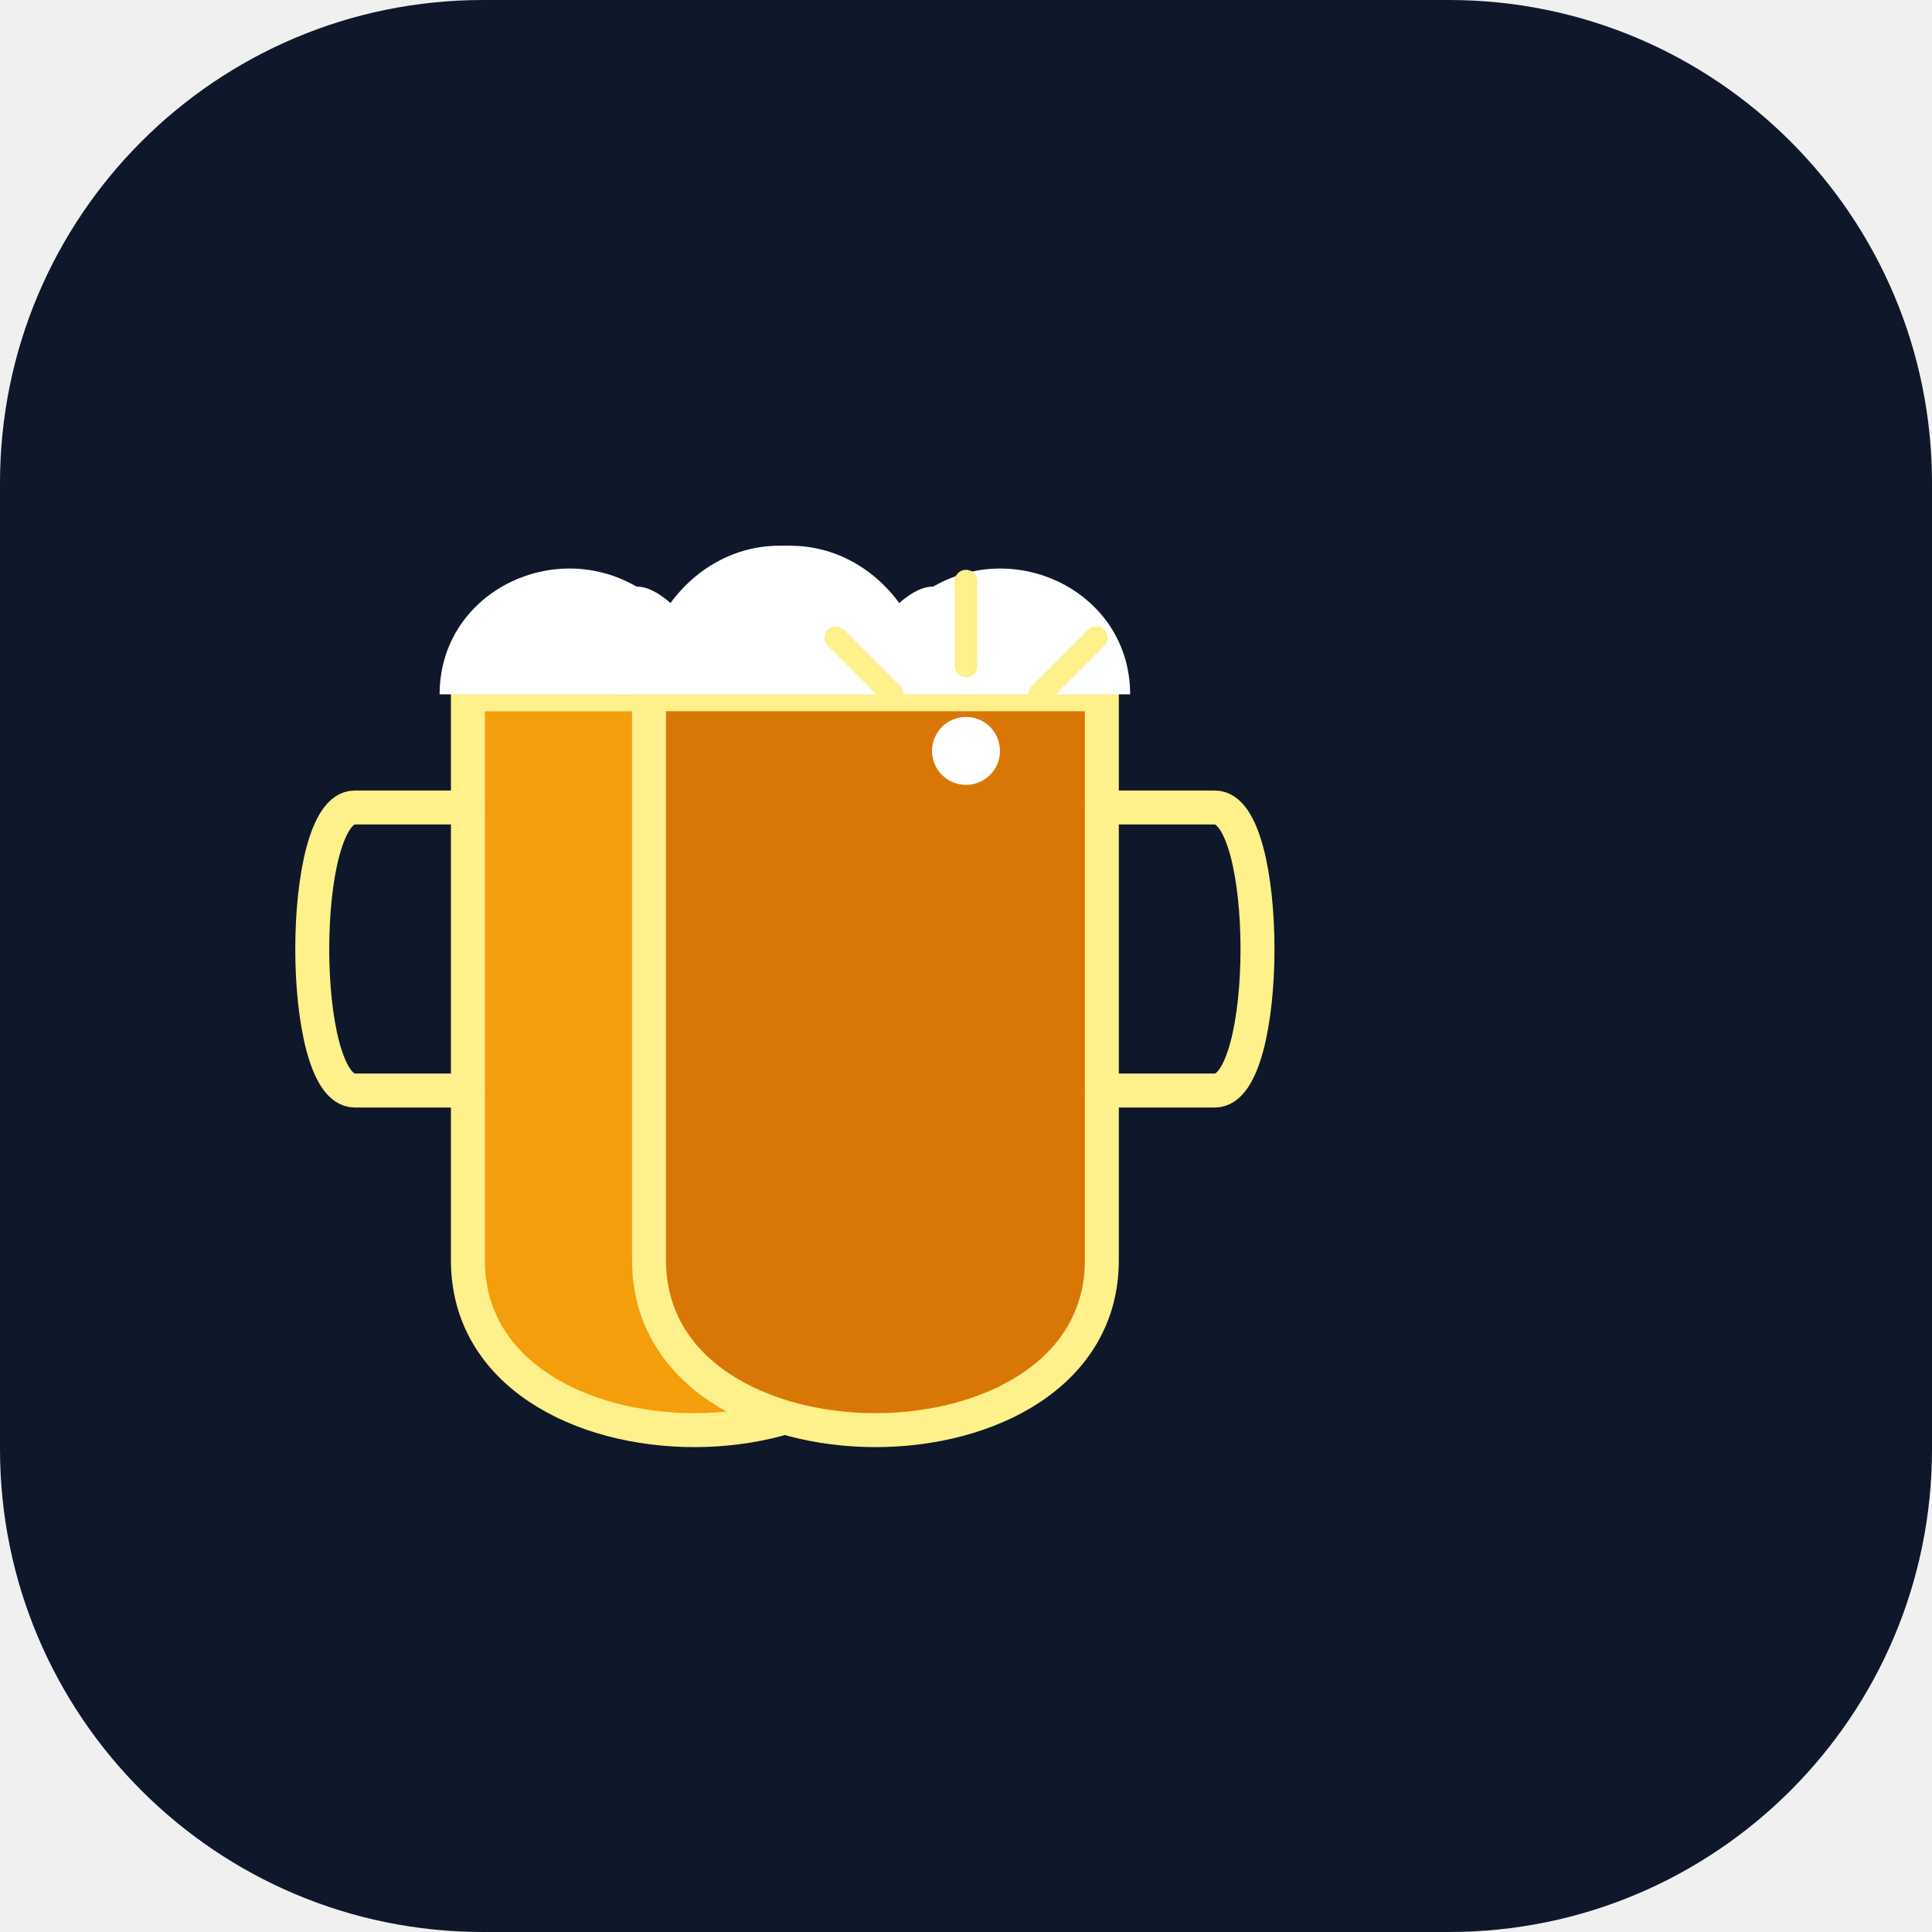
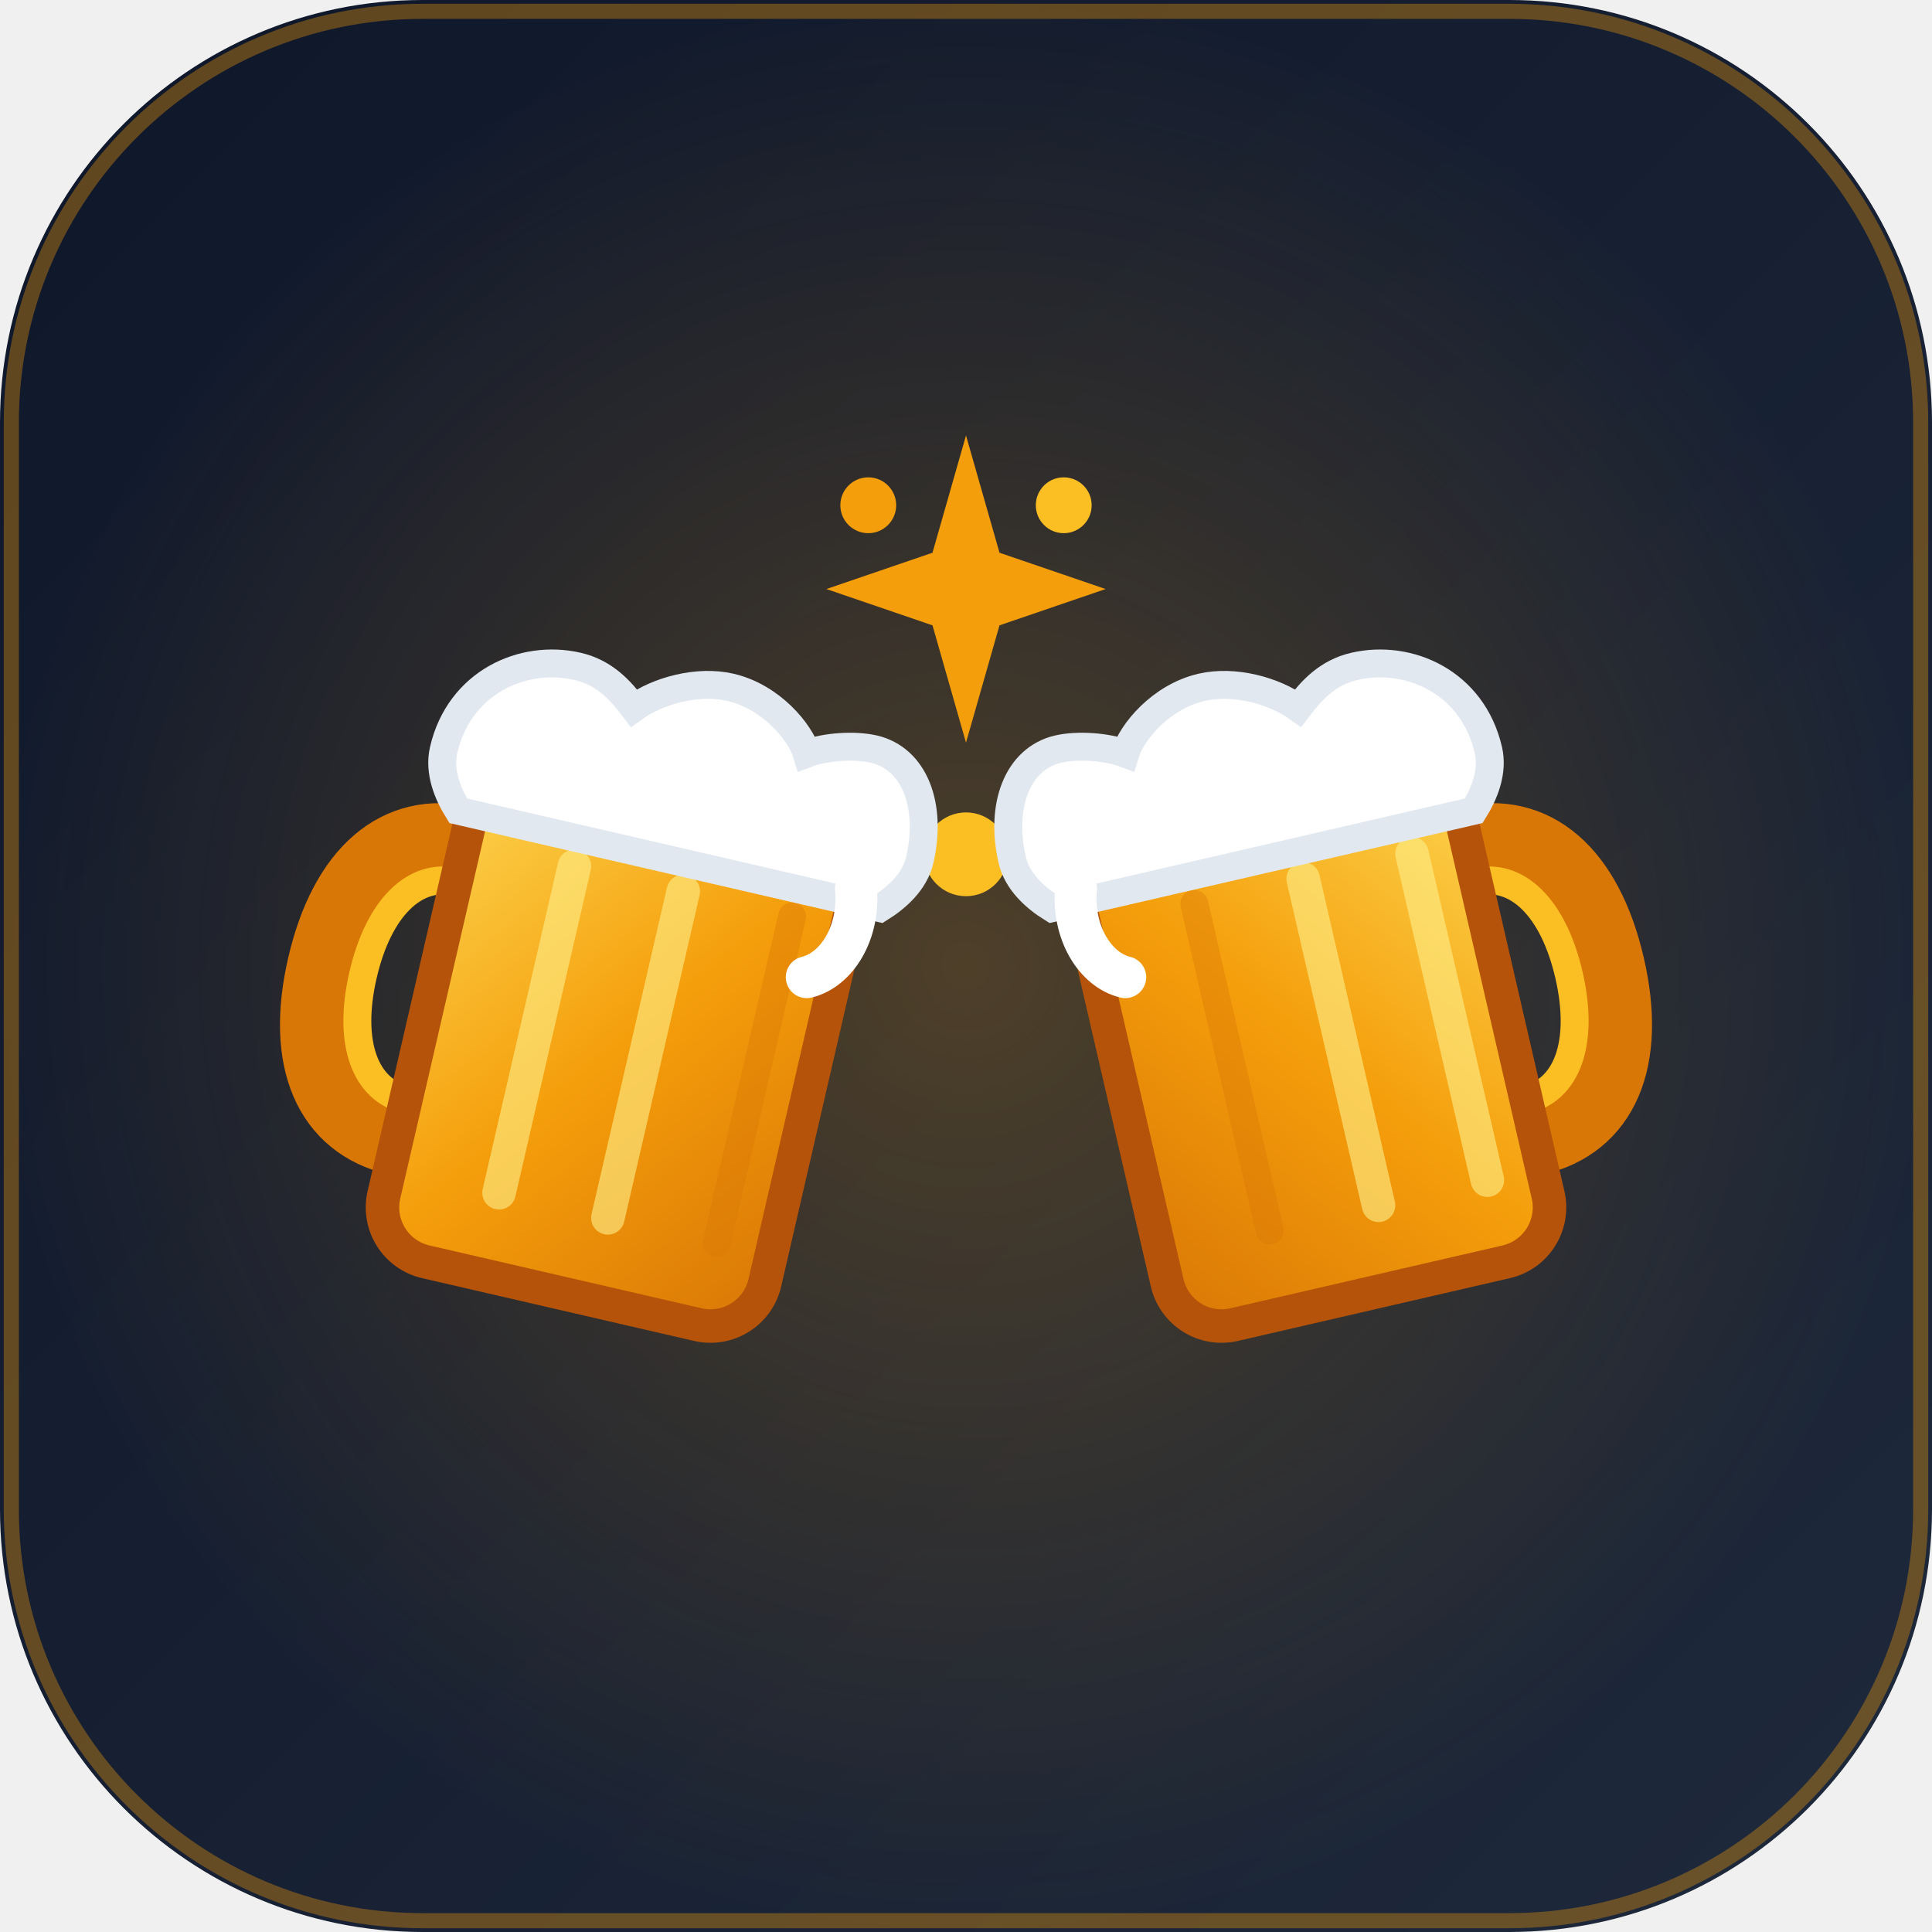
<svg xmlns="http://www.w3.org/2000/svg" viewBox="0 0 512 512" width="512" height="512">
-   <rect width="512" height="512" rx="128" fill="#0f172a" />
-   <g transform="translate(64, 64) scale(0.75)">
-     <path d="M120,160 L240,160 L240,360 C240,400 200,420 160,420 L160,420 C120,420 80,400 80,360 L80,160 Z" fill="#f59e0b" stroke="#fef08a" stroke-width="12" />
-     <path d="M70,160 C70,120 120,100 150,130 C170,100 210,100 230,130 C250,110 260,130 250,160 Z" fill="#ffffff" />
-     <path d="M80,200 L40,200 C20,200 20,300 40,300 L80,300" fill="none" stroke="#fef08a" stroke-width="12" stroke-linecap="round" />
-     <g transform="translate(384, 0) scale(-1, 1)">
-       <path d="M120,160 L240,160 L240,360 C240,400 200,420 160,420 L160,420 C120,420 80,400 80,360 L80,160 Z" fill="#d97706" stroke="#fef08a" stroke-width="12" />
-       <path d="M70,160 C70,120 120,100 150,130 C170,100 210,100 230,130 C250,110 260,130 250,160 Z" fill="#ffffff" />
-       <path d="M80,200 L40,200 C20,200 20,300 40,300 L80,300" fill="none" stroke="#fef08a" stroke-width="12" stroke-linecap="round" />
+   <defs>
+     <linearGradient id="bg-grad" x1="0%" y1="0%" x2="100%" y2="100%">
+       <stop offset="0%" stop-color="#0f172a" />
+       <stop offset="100%" stop-color="#1e293b" />
+     </linearGradient>
+     <radialGradient id="glow-grad" cx="50%" cy="50%" r="50%">
+       <stop offset="0%" stop-color="#f59e0b" stop-opacity="0.25" />
+       <stop offset="100%" stop-color="#f59e0b" stop-opacity="0" />
+     </radialGradient>
+     <linearGradient id="mug-left-grad" x1="0%" y1="0%" x2="100%" y2="100%">
+       <stop offset="0%" stop-color="#fcd34d" />
+       <stop offset="50%" stop-color="#f59e0b" />
+       <stop offset="100%" stop-color="#d97706" />
+     </linearGradient>
+     <linearGradient id="mug-right-grad" x1="100%" y1="0%" x2="0%" y2="100%">
+       <stop offset="0%" stop-color="#fcd34d" />
+       <stop offset="50%" stop-color="#f59e0b" />
+       <stop offset="100%" stop-color="#d97706" />
+     </linearGradient>
+   </defs>
+   <rect width="512" height="512" rx="112" fill="url(#bg-grad)" />
+   <rect width="512" height="512" rx="112" fill="url(#glow-grad)" />
+   <rect x="3" y="3" width="506" height="506" rx="109" fill="none" stroke="#f59e0b" stroke-width="4" stroke-opacity="0.35" />
+   <g transform="translate(256, 256) scale(7.4) translate(-32, -24)">
+     <g>
+       <path d="M32 5L33.2 9.2L37 10.5L33.2 11.8L32 16L30.8 11.8L27 10.5L30.8 9.2L32 5Z" fill="#F59E0B" />
+       <circle cx="32" cy="20" r="1.5" fill="#FBBF24" />
+       <circle cx="28.5" cy="7.5" r="1" fill="#F59E0B" />
+       <circle cx="35.5" cy="7.5" r="1" fill="#FBBF24" />
    </g>
-     <circle cx="256" cy="180" r="12" fill="#ffffff" />
-     <path d="M256,120 L256,150" stroke="#fef08a" stroke-width="8" stroke-linecap="round" />
-     <path d="M210,140 L230,160" stroke="#fef08a" stroke-width="8" stroke-linecap="round" />
-     <path d="M302,140 L282,160" stroke="#fef08a" stroke-width="8" stroke-linecap="round" />
+     <g transform="translate(6, 0)">
+       <g transform="translate(14, 25) rotate(13) translate(-14, -25)">
+         <path d="M7 21C4.5 21 3 23 3 26.5C3 30 4.5 32 7 32" stroke="#D97706" stroke-width="2.5" stroke-linecap="round" fill="none" />
+         <path d="M7 22.5C5.5 22.5 4.5 24 4.5 26.5C4.5 29 5.5 30.5 7 30.5" stroke="#FBBF24" stroke-width="1" stroke-linecap="round" fill="none" />
+         <rect x="7" y="18" width="14" height="18" rx="2" fill="url(#mug-left-grad)" stroke="#B45309" stroke-width="1.2" />
+         <path d="M11 21V33" stroke="#FEF08A" stroke-width="1.2" stroke-linecap="round" opacity="0.6" />
+         <path d="M15 21V33" stroke="#FEF08A" stroke-width="1.2" stroke-linecap="round" opacity="0.6" />
+         <path d="M19 21V33" stroke="#D97706" stroke-width="1" stroke-linecap="round" opacity="0.4" />
+         <path d="M5.5 18C5.5 15.5 7.5 14 9.5 14C10.5 14 11.2 14.5 11.8 15C12.5 14.2 13.8 13.5 15 13.5C16.5 13.5 17.8 14.5 18.2 15.2C18.8 14.8 19.8 14.5 20.5 14.5C22 14.5 23 16 23 18C23 18.8 22.5 19.5 22 20H6.5C6 19.5 5.5 18.8 5.5 18Z" fill="#FFFFFF" stroke="#E2E8F0" stroke-width="1" />
+         <path d="M21 19.5C21.5 21 21 22.5 20 23" stroke="#FFFFFF" stroke-width="1.5" stroke-linecap="round" />
+       </g>
+     </g>
+     <g transform="translate(-6, 0)">
+       <g transform="translate(50, 25) rotate(-13) translate(-50, -25)">
+         <path d="M57 21C59.5 21 61 23 61 26.5C61 30 59.5 32 57 32" stroke="#D97706" stroke-width="2.5" stroke-linecap="round" fill="none" />
+         <path d="M57 22.5C58.5 22.5 59.5 24 59.5 26.5C59.5 29 58.5 30.5 57 30.5" stroke="#FBBF24" stroke-width="1" stroke-linecap="round" fill="none" />
+         <rect x="43" y="18" width="14" height="18" rx="2" fill="url(#mug-right-grad)" stroke="#B45309" stroke-width="1.2" />
+         <path d="M47 21V33" stroke="#D97706" stroke-width="1" stroke-linecap="round" opacity="0.4" />
+         <path d="M51 21V33" stroke="#FEF08A" stroke-width="1.2" stroke-linecap="round" opacity="0.6" />
+         <path d="M55 21V33" stroke="#FEF08A" stroke-width="1.2" stroke-linecap="round" opacity="0.6" />
+         <path d="M41 18C41 16 42 14.5 43.5 14.5C44.2 14.5 45.2 14.8 45.8 15.2C46.2 14.5 47.5 13.5 49 13.5C50.2 13.5 51.5 14.2 52.2 15C52.8 14.5 53.5 14 54.5 14C56.5 14 58.5 15.5 58.5 18C58.5 18.8 58 19.5 57.5 20H42C41.5 19.5 41 18.8 41 18Z" fill="#FFFFFF" stroke="#E2E8F0" stroke-width="1" />
+         <path d="M43 19.5C42.5 21 43 22.5 44 23" stroke="#FFFFFF" stroke-width="1.5" stroke-linecap="round" />
+       </g>
+     </g>
  </g>
</svg>
